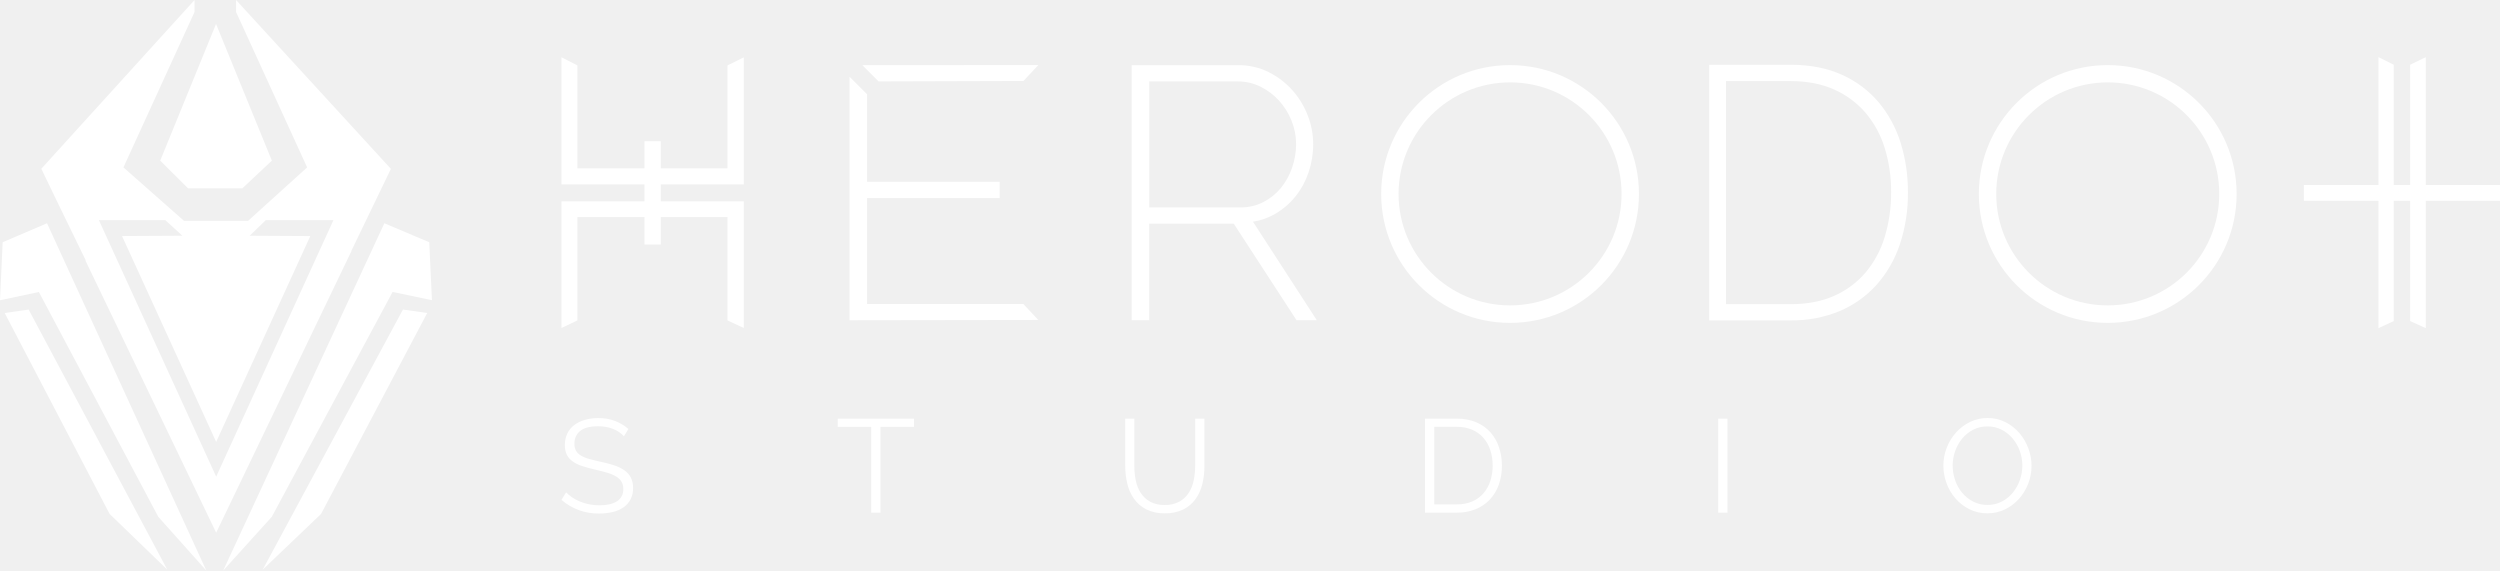
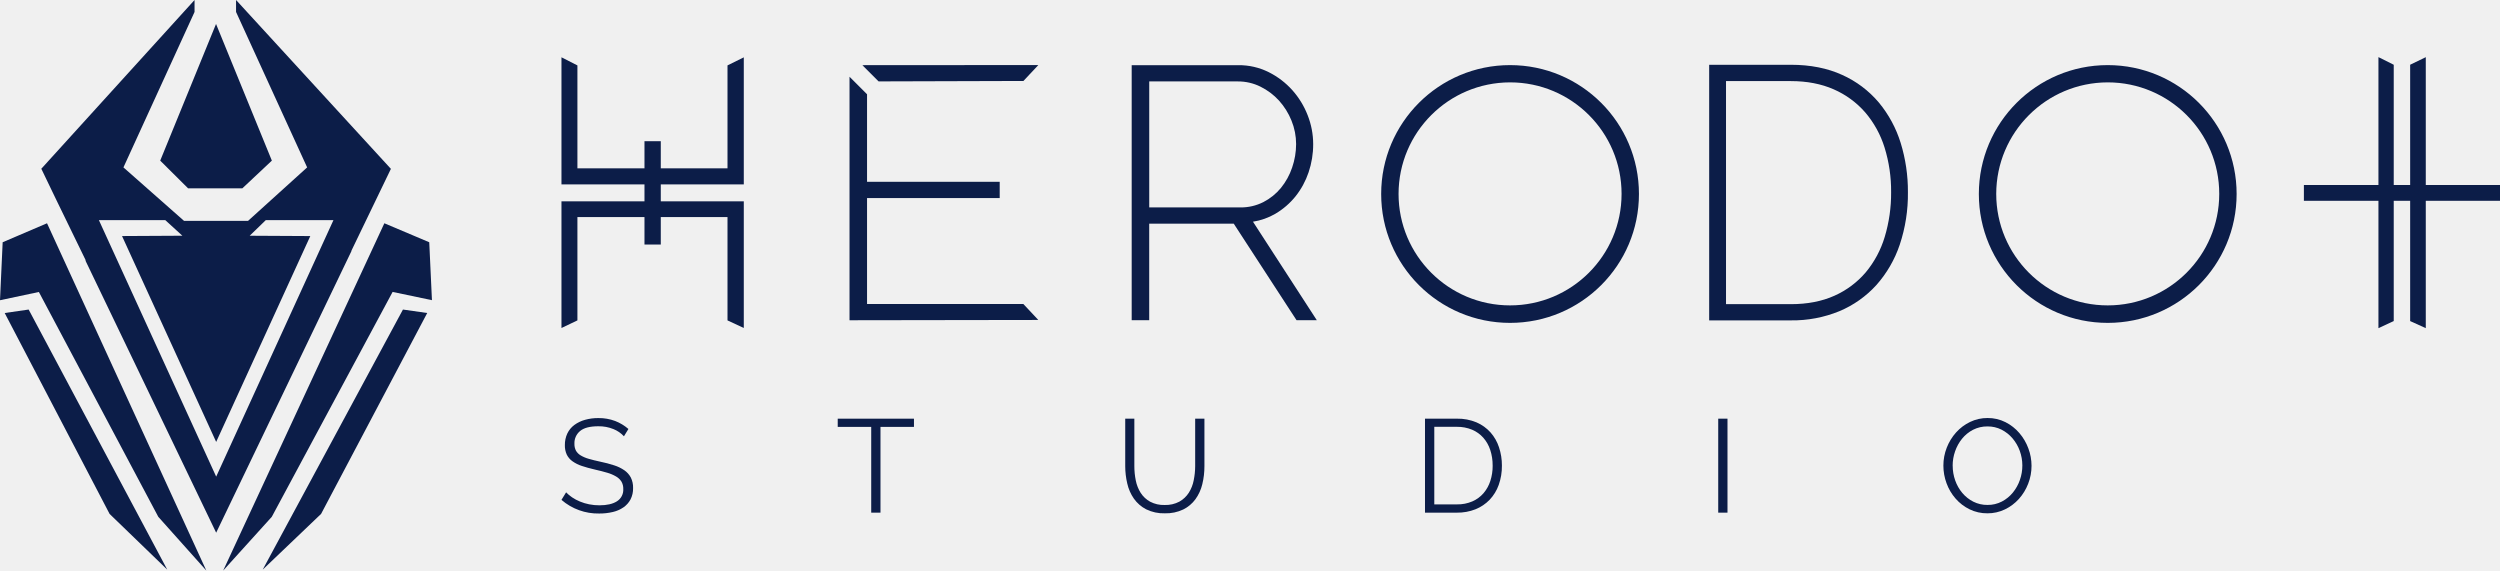
<svg xmlns="http://www.w3.org/2000/svg" viewBox="0 0 1726.32 394">
  <defs>
-     <style>.cls-1{fill:#fff;}</style>
+     <style>.cls-1{fill:rgb(12, 29, 72);}</style>
  </defs>
  <g id="Calque_2" data-name="Calque 2">
    <g id="Calque_1-2" data-name="Calque 1">
      <path class="cls-1" d="M430.85,301.27a19.84,19.84,0,0,0-7.31-5,26.7,26.7,0,0,0-10.42-1.92q-8.6,0-12.52,3.25a10.8,10.8,0,0,0-3.94,8.82,9.75,9.75,0,0,0,1.06,4.8,9.2,9.2,0,0,0,3.24,3.24,22.91,22.91,0,0,0,5.62,2.38c2.29.67,5,1.34,8.09,2a86.29,86.29,0,0,1,9.37,2.47,26.81,26.81,0,0,1,7.08,3.42,14.24,14.24,0,0,1,4.48,5,15.46,15.46,0,0,1,1.56,7.32,16.43,16.43,0,0,1-1.74,7.77,15.51,15.51,0,0,1-4.84,5.48,21.7,21.7,0,0,1-7.41,3.25,40.1,40.1,0,0,1-9.41,1.05,38.67,38.67,0,0,1-26.05-9.42l3.2-5.21a25,25,0,0,0,4.16,3.48,30.21,30.21,0,0,0,5.39,2.87,33.27,33.27,0,0,0,6.35,1.92,35.56,35.56,0,0,0,7.13.69q7.77,0,12.11-2.79a9.36,9.36,0,0,0,4.34-8.45,9.78,9.78,0,0,0-1.23-5.08,10.65,10.65,0,0,0-3.7-3.56,26.5,26.5,0,0,0-6.13-2.61q-3.66-1.09-8.5-2.19c-3.41-.79-6.4-1.61-8.95-2.47a23.67,23.67,0,0,1-6.49-3.2,12.38,12.38,0,0,1-4-4.61,14.87,14.87,0,0,1-1.33-6.63,18.38,18.38,0,0,1,1.69-8,15.86,15.86,0,0,1,4.8-5.85,22.69,22.69,0,0,1,7.32-3.56,33.1,33.1,0,0,1,9.32-1.24,31.84,31.84,0,0,1,11.56,2,31,31,0,0,1,9.19,5.53Z" />
      <path class="cls-1" d="M631.12,294.78H608V354h-6.4V294.78H578.47v-5.67h52.65Z" />
      <path class="cls-1" d="M804.23,348.71a20.27,20.27,0,0,0,10.19-2.33,18.38,18.38,0,0,0,6.49-6.13,24.71,24.71,0,0,0,3.39-8.64,50.12,50.12,0,0,0,1-9.78V289.11h6.39v32.72a51.42,51.42,0,0,1-1.46,12.48,29.37,29.37,0,0,1-4.71,10.37,23.16,23.16,0,0,1-8.45,7.13,27.74,27.74,0,0,1-12.71,2.65,27.32,27.32,0,0,1-12.93-2.78,23.62,23.62,0,0,1-8.45-7.36,29.66,29.66,0,0,1-4.57-10.42A52.37,52.37,0,0,1,777,321.83V289.11h6.3v32.72a48.94,48.94,0,0,0,1,10,25.12,25.12,0,0,0,3.42,8.59,18.32,18.32,0,0,0,6.45,6A20,20,0,0,0,804.23,348.71Z" />
      <path class="cls-1" d="M984,354v-64.9h22a33.49,33.49,0,0,1,13.57,2.56,27.6,27.6,0,0,1,9.69,6.95,29.22,29.22,0,0,1,5.85,10.28,39.5,39.5,0,0,1,2,12.57,38.54,38.54,0,0,1-2.2,13.39,29.12,29.12,0,0,1-6.26,10.24,28.08,28.08,0,0,1-9.78,6.58,33.8,33.8,0,0,1-12.84,2.33Zm46.71-32.54a33.42,33.42,0,0,0-1.65-10.74,24.1,24.1,0,0,0-4.8-8.46,21.51,21.51,0,0,0-7.72-5.53,26.59,26.59,0,0,0-10.51-2H990.42v53.56h15.63a25.81,25.81,0,0,0,10.65-2.06,21.54,21.54,0,0,0,7.72-5.66,24.7,24.7,0,0,0,4.71-8.5A34,34,0,0,0,1030.73,321.47Z" />
      <path class="cls-1" d="M1186.48,354v-64.9h6.4V354Z" />
      <path class="cls-1" d="M1372.39,354.46a27.45,27.45,0,0,1-12.38-2.78,30.73,30.73,0,0,1-9.64-7.41,33.36,33.36,0,0,1-6.22-10.55,34.88,34.88,0,0,1-2.19-12.16,33.59,33.59,0,0,1,2.33-12.43,34.26,34.26,0,0,1,6.44-10.51,31.1,31.1,0,0,1,9.69-7.27,27.33,27.33,0,0,1,12.07-2.7,26.9,26.9,0,0,1,12.38,2.88,31.08,31.08,0,0,1,9.6,7.55,34.7,34.7,0,0,1,6.17,10.55,34.28,34.28,0,0,1,2.19,12,33.79,33.79,0,0,1-2.33,12.43,34.19,34.19,0,0,1-6.4,10.47,31,31,0,0,1-9.64,7.22A27.33,27.33,0,0,1,1372.39,354.46Zm-24-32.9a30.13,30.13,0,0,0,1.73,10.19,27.53,27.53,0,0,0,4.94,8.68,24.23,24.23,0,0,0,7.58,6,21.26,21.26,0,0,0,9.78,2.24,20.89,20.89,0,0,0,10-2.38,24.26,24.26,0,0,0,7.58-6.22,28.48,28.48,0,0,0,4.8-8.68,29.86,29.86,0,0,0-.09-20.06,28,28,0,0,0-5-8.64,24.57,24.57,0,0,0-7.59-6,21,21,0,0,0-9.69-2.23,21.31,21.31,0,0,0-10,2.32,24,24,0,0,0-7.58,6.17,28.43,28.43,0,0,0-4.8,8.69A29.69,29.69,0,0,0,1348.36,321.56Z" />
      <polygon class="cls-1" points="502.36 116.24 456.29 116.24 456.29 97.52 445.03 97.52 445.03 116.24 398.72 116.24 398.72 45.17 387.71 39.56 387.71 127.35 445.03 127.35 445.03 139.03 387.71 139.03 387.71 226.5 398.72 221.24 398.72 149.91 445.03 149.91 445.03 168.86 456.29 168.86 456.29 149.91 502.36 149.91 502.36 221.25 513.61 226.47 513.61 139.03 456.29 139.03 456.29 127.35 513.61 127.35 513.61 39.6 502.36 45.16 502.36 116.24" />
      <path class="cls-1" d="M880.62,147.64a51.12,51.12,0,0,0,14-12.08,54.56,54.56,0,0,0,9-16.57,60,60,0,0,0,3.17-19.52A54.43,54.43,0,0,0,903,79.64a56.85,56.85,0,0,0-10.66-17.43A54.91,54.91,0,0,0,876,49.78,46.2,46.2,0,0,0,855.11,45H781.46V221.09h12.1V154.45h58.38l43.34,66.64h14l-44.07-68A44.09,44.09,0,0,0,880.62,147.64Zm3.91-17.88a38.32,38.32,0,0,1-12.13,9.78,34.08,34.08,0,0,1-15.82,3.69h-63v-87h61.3a34.66,34.66,0,0,1,15.47,3.59,43.32,43.32,0,0,1,12.79,9.58,46.53,46.53,0,0,1,8.66,13.85A42.88,42.88,0,0,1,895,99.47a50.06,50.06,0,0,1-2.74,16.23A45.26,45.26,0,0,1,884.53,129.76Z" />
      <path class="cls-1" d="M1297.34,70.73a71.21,71.21,0,0,0-25.26-19c-10.09-4.63-22-7-35.39-7h-56.46v176.5h56.46a85.25,85.25,0,0,0,33.46-6.35,72.08,72.08,0,0,0,25.5-18,80.55,80.55,0,0,0,16.17-27.89,110.54,110.54,0,0,0,5.65-36.29,113.21,113.21,0,0,0-5-34A81.44,81.44,0,0,0,1297.34,70.73Zm8.53,62.06a104.39,104.39,0,0,1-4.41,30.79,69.4,69.4,0,0,1-13.13,24.5,60.94,60.94,0,0,1-21.61,16.13c-8.56,3.86-18.67,5.82-30,5.82h-44.86V56h44.86c11,0,21,1.92,29.57,5.71A61.5,61.5,0,0,1,1288,77.63a68.73,68.73,0,0,1,13.35,24.26A101.31,101.31,0,0,1,1305.87,132.79Z" />
      <polygon class="cls-1" points="1675.07 127.74 1675.07 39.48 1664.28 44.7 1664.28 127.74 1652.94 127.74 1652.94 44.72 1642.38 39.44 1642.38 127.74 1590.9 127.74 1590.9 138.64 1642.38 138.64 1642.38 226.62 1652.94 221.7 1652.94 138.64 1664.28 138.64 1664.28 221.71 1675.07 226.59 1675.07 138.64 1726.32 138.64 1726.32 127.74 1675.07 127.74" />
      <path class="cls-1" d="M598.72,209.92V136.75h91.6V125.52h-91.6V65.09L586.62,53V221.14l130.36-.2-10.32-11Z" />
      <path class="cls-1" d="M717,44.92,595.49,45l11.2,11.21,100-.3Z" />
      <path class="cls-1" d="M1042.74,56.88a77,77,0,1,1-77,77,77.13,77.13,0,0,1,77-77m0-11.92a89,89,0,1,0,89,89,89,89,0,0,0-89-89Z" />
      <path class="cls-1" d="M1455.45,56.88a77,77,0,1,1-77,77,77.13,77.13,0,0,1,77-77m0-11.92a89,89,0,1,0,89,89,89,89,0,0,0-89-89Z" />
      <path class="cls-1" d="M187.73,110.92l-20.41,19.15H129.9l-19.27-19.15,38.55-94.37Zm82.2,5.68L242.72,173l-.08.47L149.27,367.84,59.14,180.22l-.1-.77Q49,158.86,39,138.28L28.56,116.59l-.09.12,0-.11L134.34,0V8.26L85.24,115.6l41.83,36.91h44.22l40.8-36.91L163,8.26V0Q216.45,58.3,269.93,116.6ZM230.26,152H183.54q-5.55,5.4-11.12,10.78l41.85.23-65,142.15L84.27,163l41.66-.23L114.13,152H68.28l81,177.13ZM154.1,394,265.41,154.17l31,13.11,1.86,40-27.16-5.7L187.68,356.87Zm27.3-.64,40.32-38.5L295,216.14l-16.75-2.39Q229.84,303.56,181.4,393.36Zm-38.93.64-110-239.83L1.84,167.28,0,207.32l26.84-5.7L109.3,356.87Q125.89,375.43,142.47,394ZM19.78,213.75,3.24,216.14Q39.45,285.5,75.67,354.86l39.83,38.5Q67.65,303.56,19.78,213.75Z" />
    </g>
  </g>
</svg>
